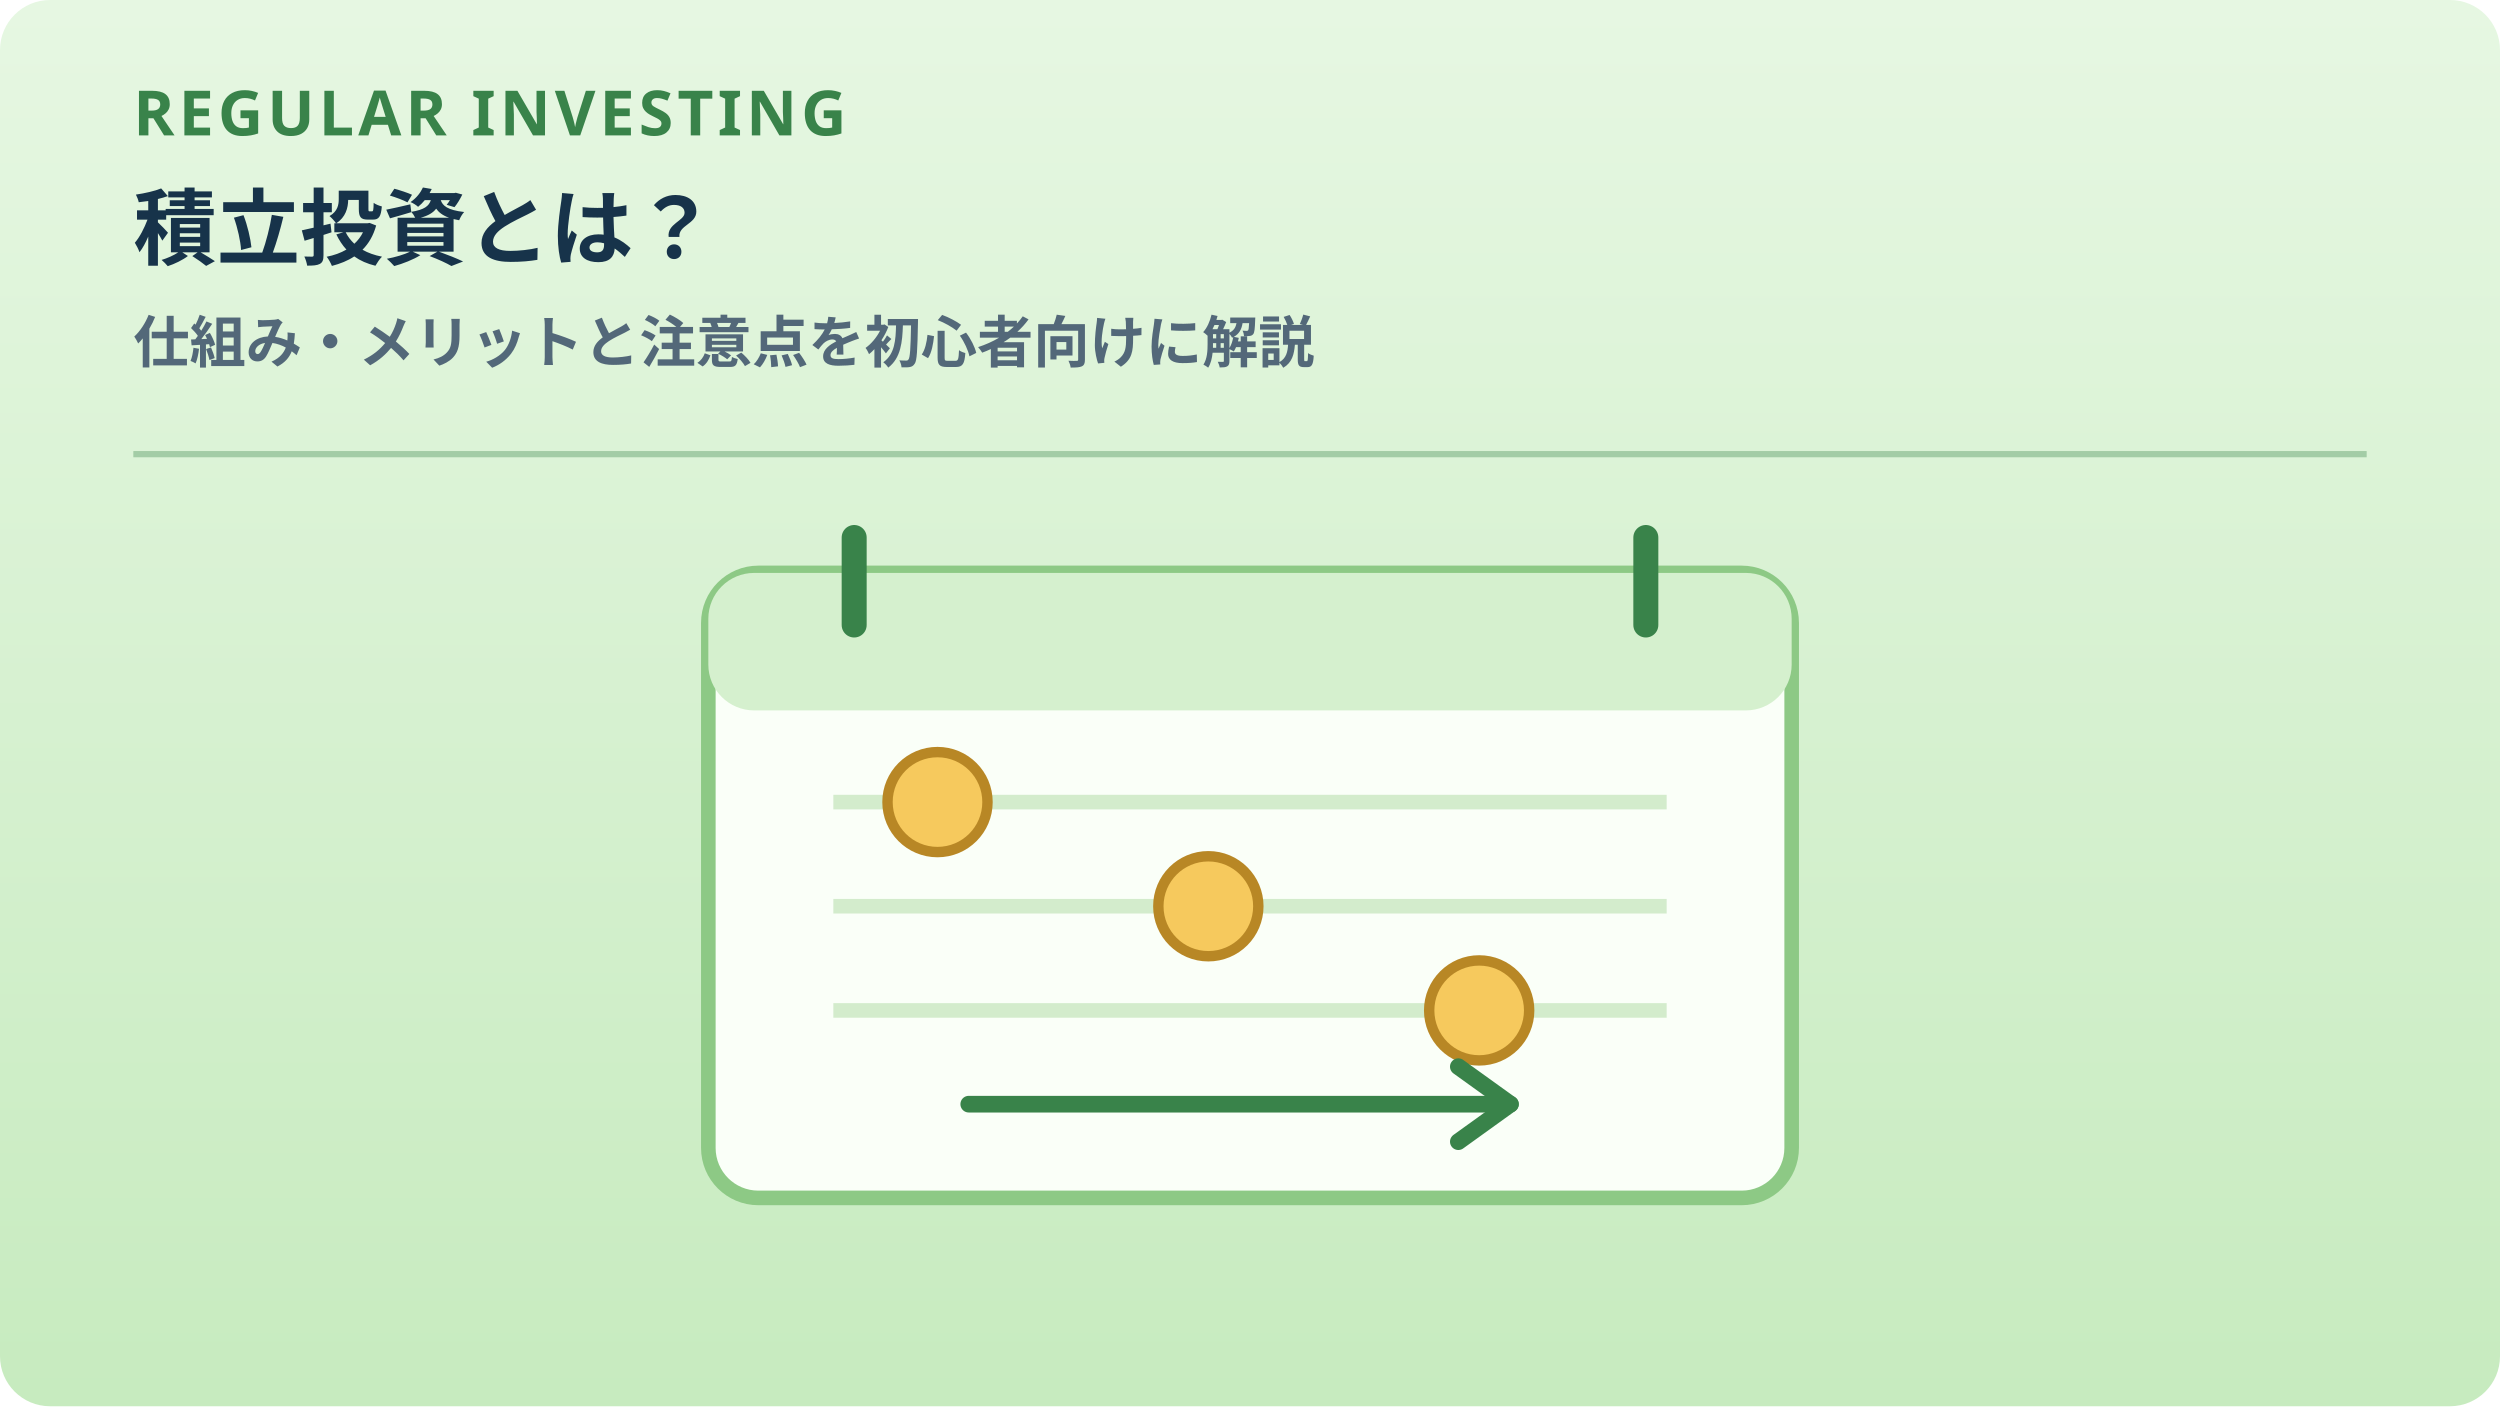
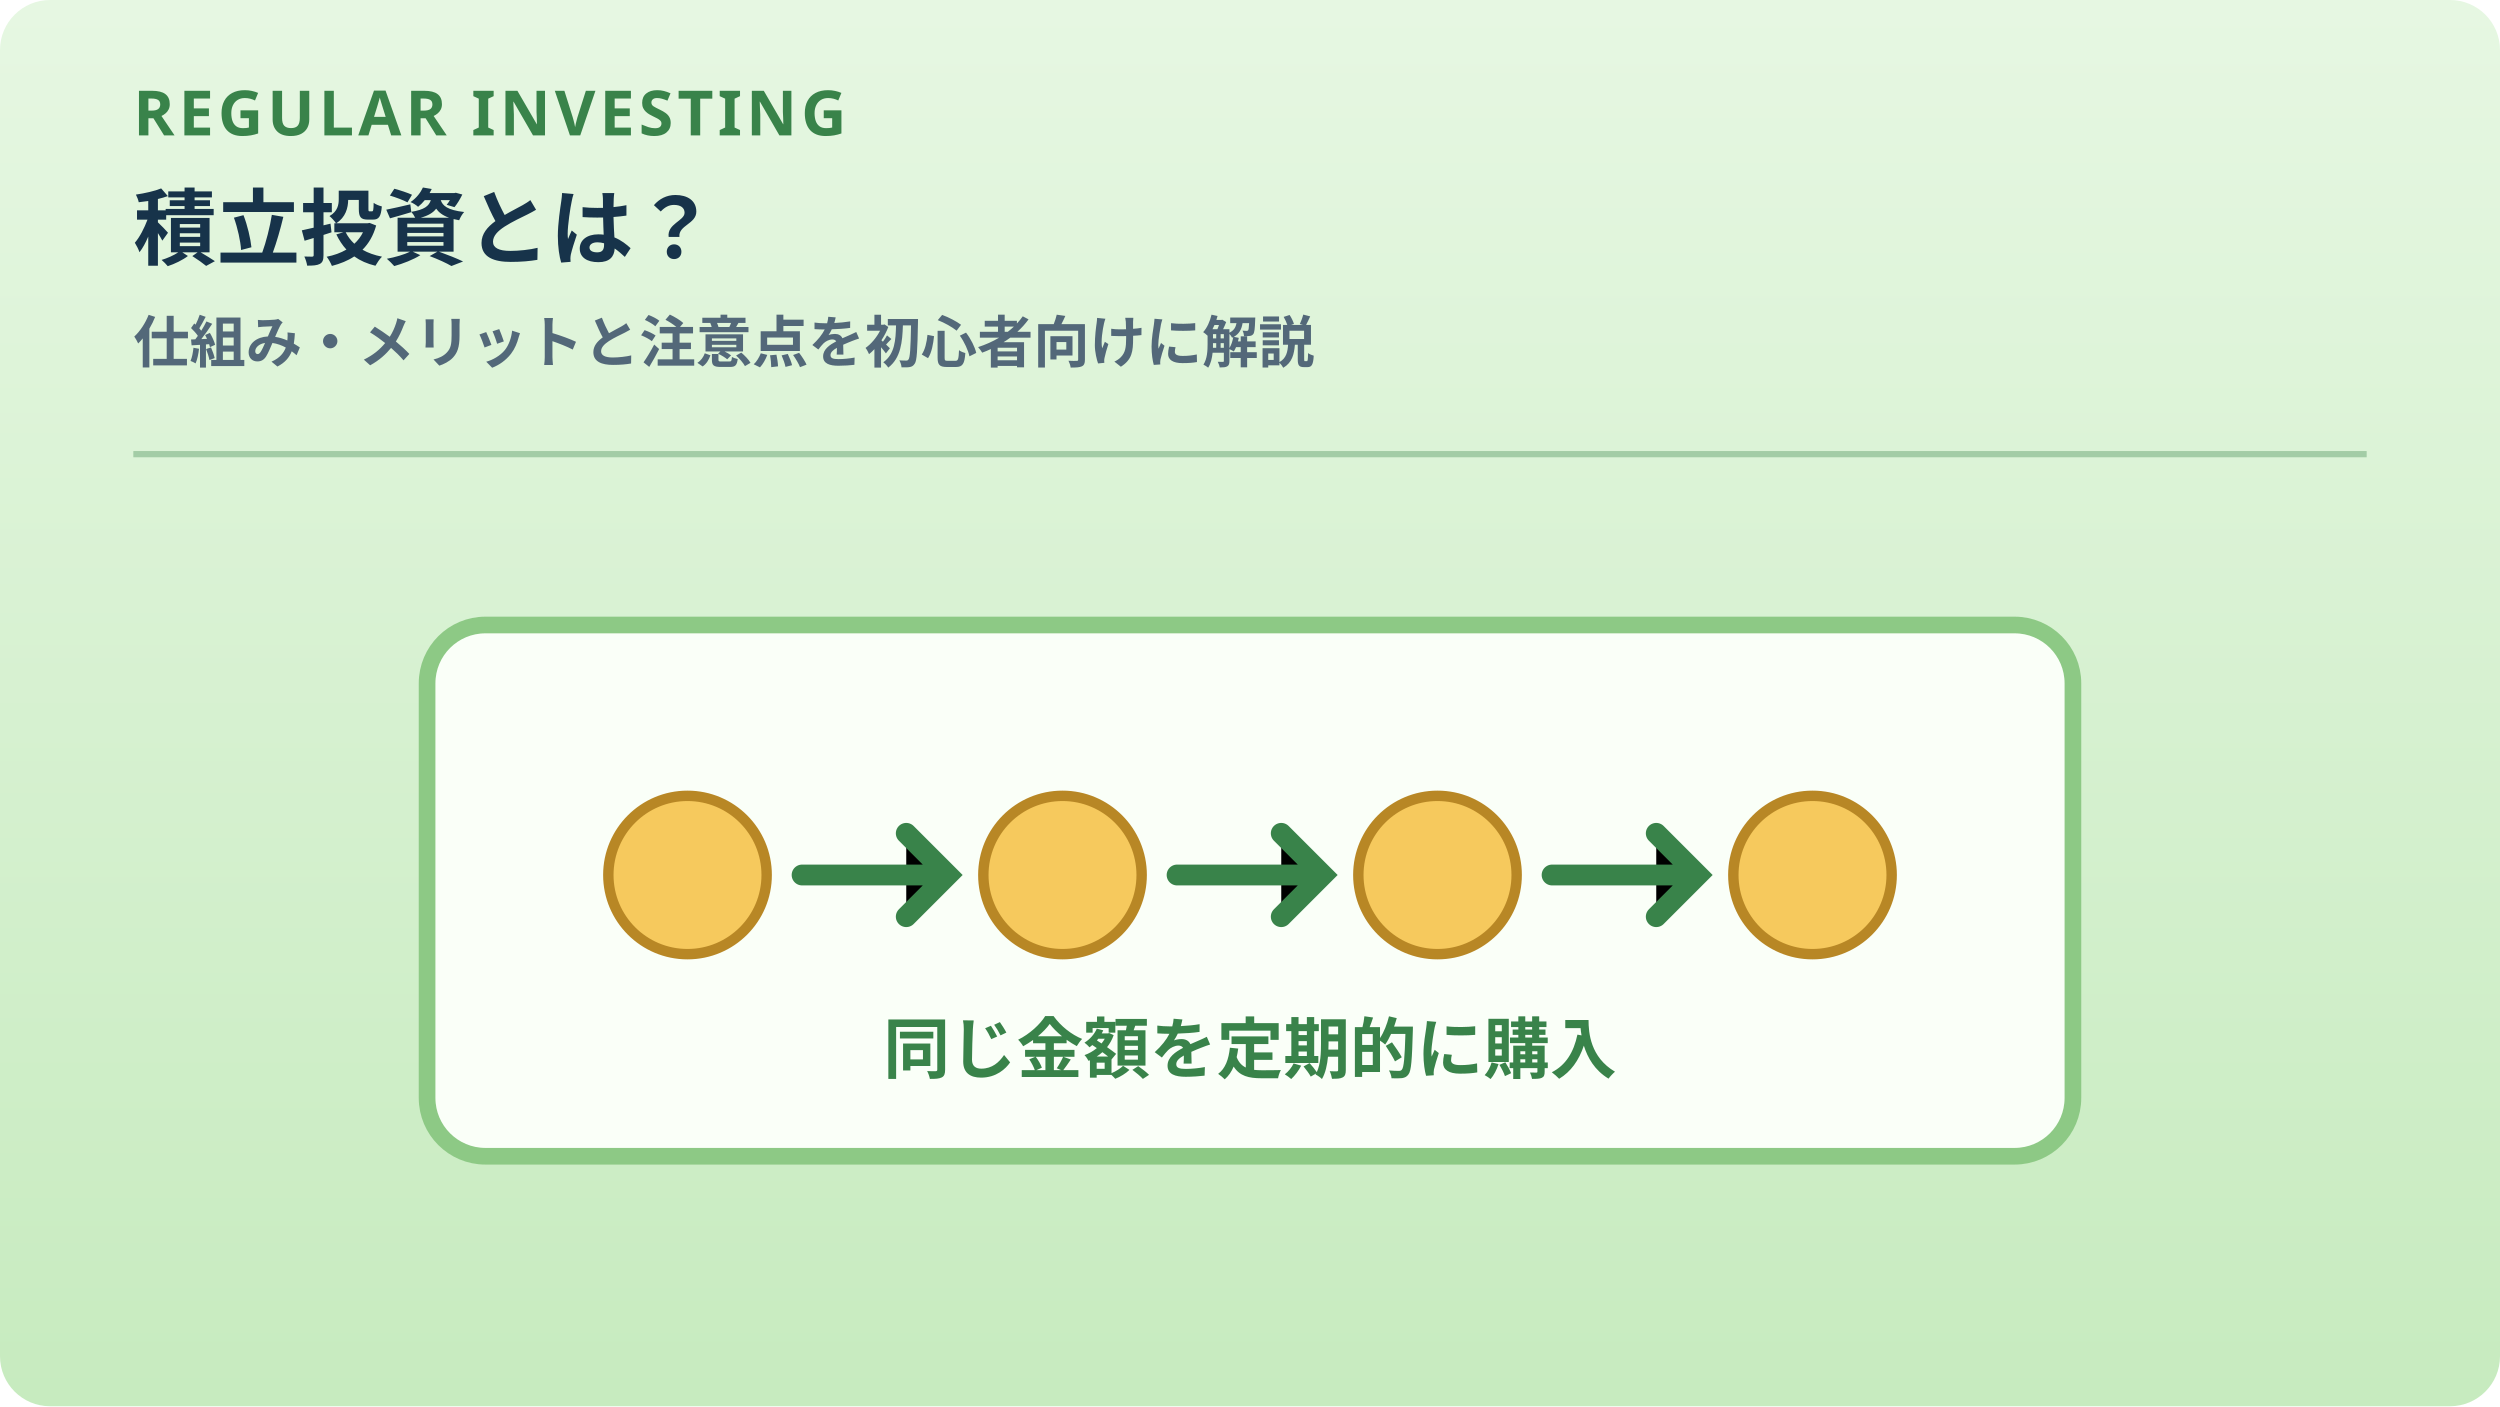
<svg xmlns="http://www.w3.org/2000/svg" width="1200" height="675" viewBox="0 0 1200 675" role="img" aria-label="積立投資とは？仕組み・メリットと注意点を初心者向けに解説">
  <defs>
    <linearGradient id="bg" x1="0" y1="0" x2="0" y2="1">
      <stop stop-color="#e6f7e2" />
      <stop offset="1" stop-color="#c7ebbf" />
    </linearGradient>
  </defs>
  <rect width="1200" height="675" rx="24" fill="url(#bg)" />
  <text x="64" y="65" font-family="sans-serif" font-size="30" font-weight="700" letter-spacing="2" fill="#39834a">REGULAR INVESTING</text>
  <text x="64" y="124" font-family="sans-serif" font-size="40" font-weight="800" fill="#17334a">積立投資とは？</text>
  <text x="64" y="174" font-family="sans-serif" font-size="27" font-weight="700" fill="#536879">仕組み・メリットと注意点を初心者向けに解説</text>
  <path d="M64 218H1136" stroke="#39834a" stroke-opacity=".35" stroke-width="3" />
-   <g stroke-linejoin="round">
-     <rect x="340" y="275" width="520" height="300" rx="24" fill="#fafff8" stroke="#8dc985" stroke-width="7" />
-     <rect x="340" y="275" width="520" height="66" rx="22" fill="#d5f0ce" />
-     <path d="M410 258v42M790 258v42" stroke="#39834a" stroke-width="12" stroke-linecap="round" />
-     <path d="M400 385h400M400 435h400M400 485h400" stroke="#d3eccc" stroke-width="7" />
+   <g>
+     <rect x="205" y="300" width="790" height="255" rx="28" fill="#fafff8" stroke="#8dc985" stroke-width="8" />
    <g fill="#f6c95d" stroke="#b88725" stroke-width="5">
-       <circle cx="450" cy="385" r="24" />
-       <circle cx="580" cy="435" r="24" />
-       <circle cx="710" cy="485" r="24" />
+       <circle cx="330" cy="420" r="38" />
+       <circle cx="510" cy="420" r="38" />
+       <circle cx="690" cy="420" r="38" />
+       <circle cx="870" cy="420" r="38" />
    </g>
-     <path d="M465 530h260" stroke="#39834a" stroke-width="8" stroke-linecap="round" />
-     <path d="M700 512l25 18-25 18" fill="none" stroke="#39834a" stroke-width="8" stroke-linecap="round" />
+     <g stroke="#39834a" stroke-width="10" stroke-linecap="round">
+       <path d="M385 420h70m-20-20 20 20-20 20M565 420h70m-20-20 20 20-20 20M745 420h70m-20-20 20 20-20 20" />
+     </g>
+     <text x="600" y="515" text-anchor="middle" font-family="sans-serif" font-size="32" font-weight="800" fill="#39834a">同じ金額を定期的に購入</text>
  </g>
</svg>
